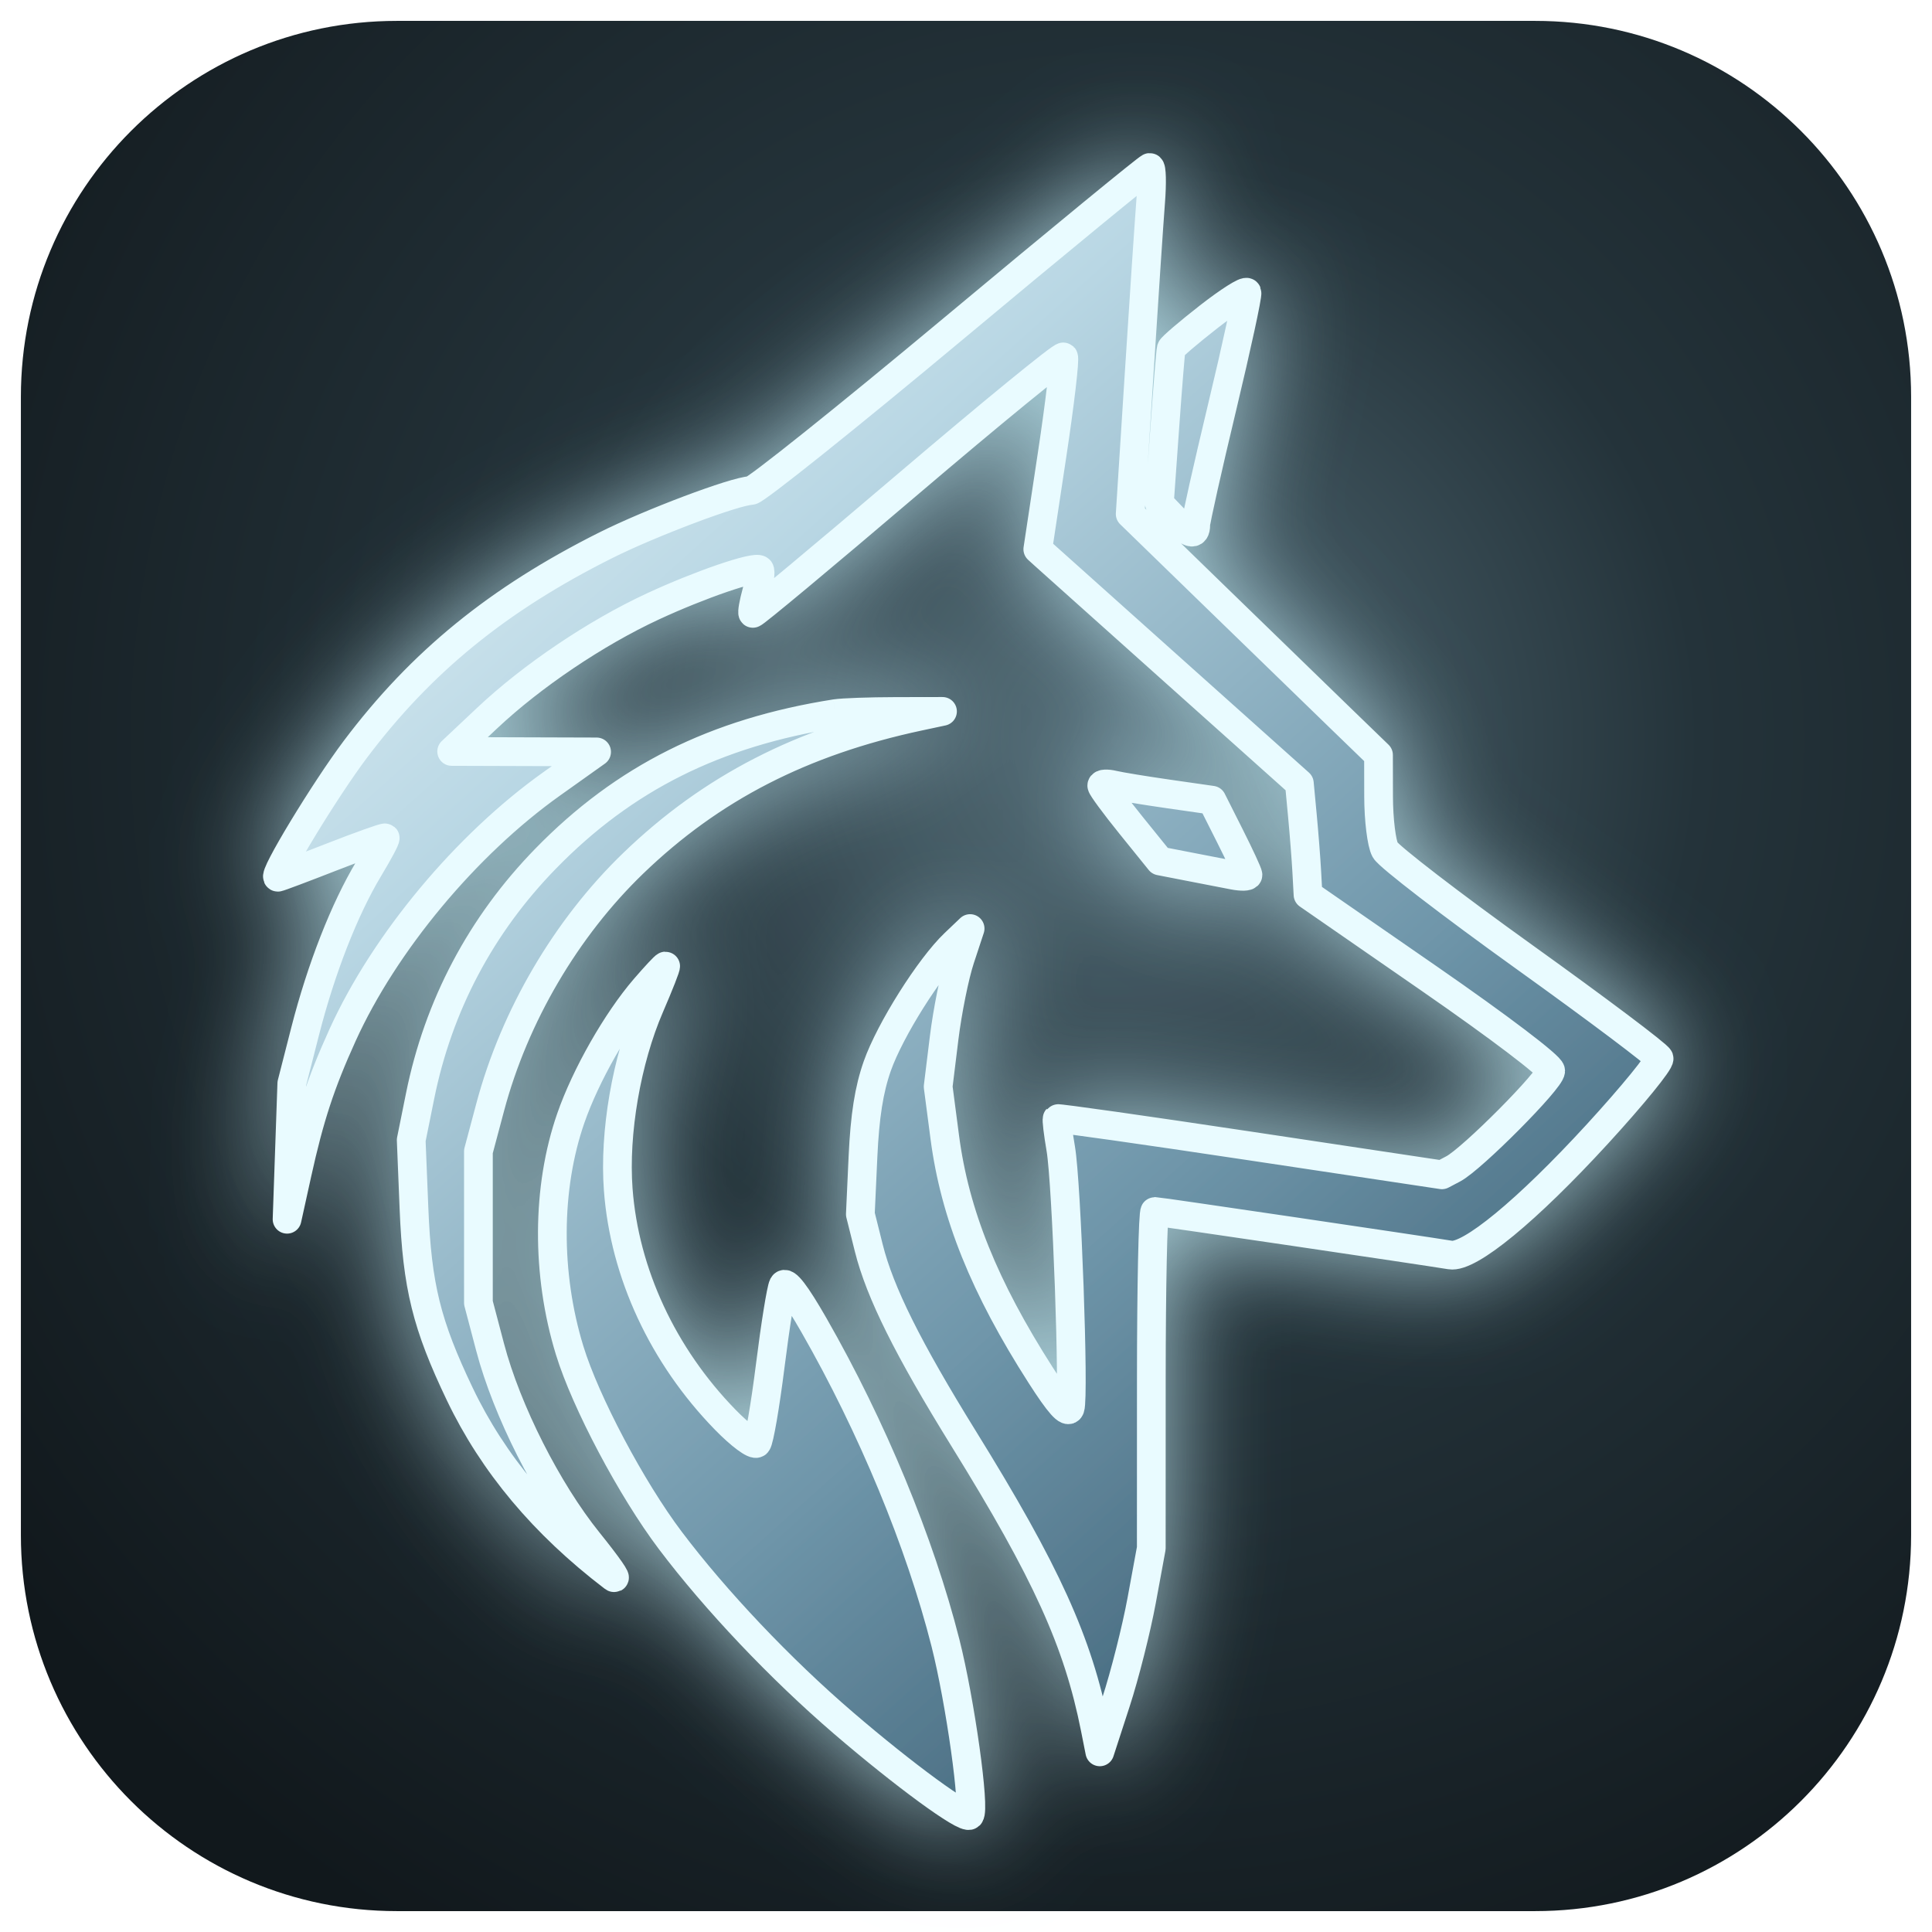
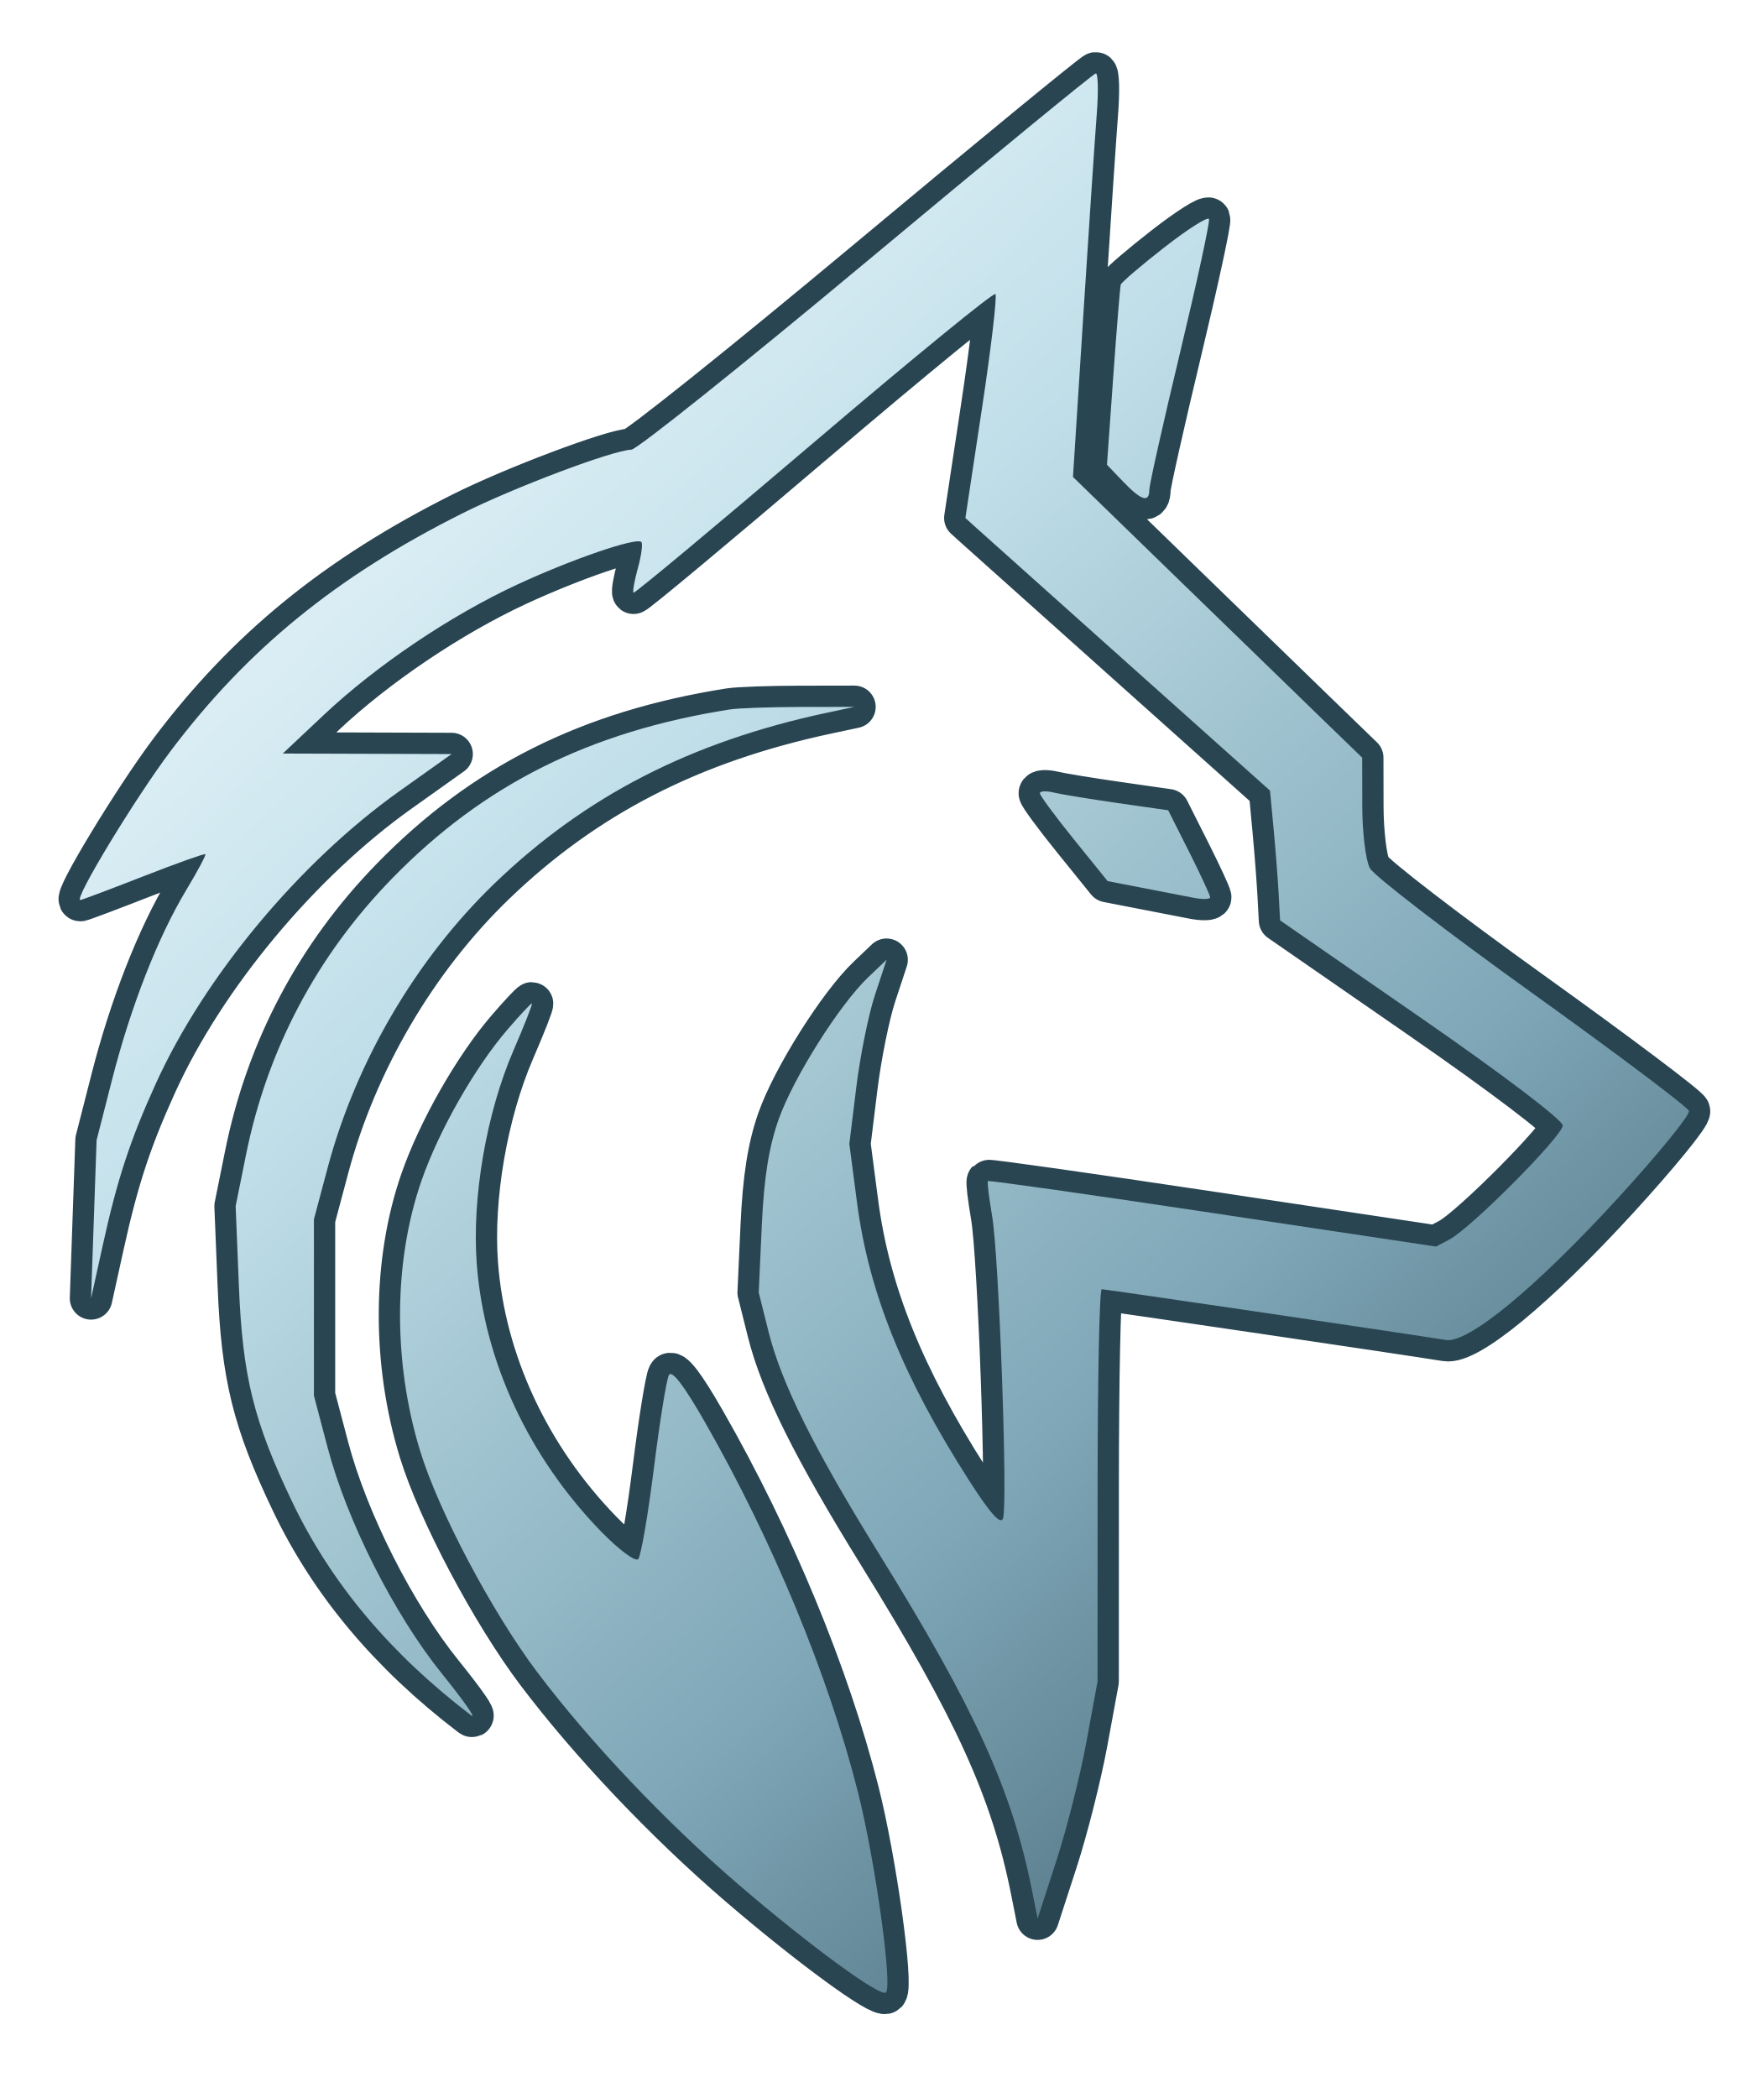
- <svg xmlns="http://www.w3.org/2000/svg" viewBox="80 60 370 370" role="img" aria-label="Joy wolf favicon">
+ <svg xmlns="http://www.w3.org/2000/svg" viewBox="120 80 290 345" role="img" aria-label="Joy wolf favicon">
  <defs>
-     <radialGradient id="bg" cx="58%" cy="38%" r="74%">
-       <stop offset="0" stop-color="#546d78" />
-       <stop offset="0.42" stop-color="#24333a" />
-       <stop offset="1" stop-color="#11181c" />
-     </radialGradient>
-     <linearGradient id="wolf" x1="0" y1="0" x2="0.75" y2="1">
-       <stop offset="0" stop-color="#f4fdff" />
-       <stop offset="0.32" stop-color="#b9d7e4" />
-       <stop offset="0.7" stop-color="#6f96aa" />
-       <stop offset="1" stop-color="#36586d" />
+     <linearGradient id="wolf" x1="0.12" y1="0.06" x2="0.82" y2="0.94">
+       <stop offset="0" stop-color="#f2fbff" />
+       <stop offset="0.34" stop-color="#c1dfe9" />
+       <stop offset="0.72" stop-color="#7fa7b7" />
+       <stop offset="1" stop-color="#4a6b7b" />
    </linearGradient>
-     <filter id="glow" x="-35%" y="-35%" width="170%" height="170%">
-       <feGaussianBlur in="SourceAlpha" stdDeviation="10" result="blur" />
-       <feFlood flood-color="#c9f3ff" flood-opacity="0.82" result="color" />
-       <feComposite in="color" in2="blur" operator="in" result="softGlow" />
-       <feMerge>
-         <feMergeNode in="softGlow" />
-         <feMergeNode in="SourceGraphic" />
-       </feMerge>
-     </filter>
  </defs>
-   <rect x="84" y="64" width="362" height="362" rx="72" fill="url(#bg)" />
-   <path filter="url(#glow)" d="M 262.500 123.015 C 242.150 139.995, 224.748 153.912, 223.830 153.943 C 220.730 154.048, 204.560 160.143, 196 164.432 C 175.362 174.773, 160.670 186.747, 148.059 203.500 C 142.201 211.284, 132.069 228, 133.211 228 C 133.426 228, 138.079 226.251, 143.551 224.112 C 149.023 221.974, 153.620 220.332, 153.767 220.463 C 153.914 220.594, 152.500 223.249, 150.624 226.364 C 145.978 234.079, 141.501 245.519, 138.439 257.500 L 135.884 267.500 135.430 280.500 L 134.976 293.500 136.896 284.785 C 139.292 273.910, 141.391 267.511, 145.609 258.219 C 153.626 240.560, 169.265 221.776, 185.661 210.114 L 194.256 204 180.378 203.957 L 166.500 203.914 173.301 197.515 C 181.890 189.435, 194.059 181.233, 205 176.151 C 213.993 171.973, 224.649 168.315, 225.461 169.127 C 225.728 169.394, 225.475 171.317, 224.900 173.400 C 224.325 175.483, 224 177.313, 224.177 177.466 C 224.355 177.619, 237.692 166.506, 253.815 152.771 C 269.939 139.036, 283.379 128.046, 283.683 128.350 C 283.987 128.654, 283.002 137.065, 281.494 147.041 L 278.751 165.180 280.126 166.427 C 280.882 167.112, 292.152 177.199, 305.171 188.841 L 328.842 210.008 329.430 216.254 C 329.754 219.689, 330.127 224.491, 330.260 226.924 L 330.500 231.348 353.724 247.424 C 367.146 256.716, 376.958 264.164, 376.974 265.073 C 377.002 266.766, 361.916 281.951, 358.324 283.844 L 356.148 284.991 319.433 279.470 C 299.240 276.433, 282.602 274.072, 282.460 274.224 C 282.318 274.376, 282.629 276.975, 283.150 280 C 284.278 286.534, 285.747 327.395, 284.937 329.689 C 284.544 330.802, 282.848 328.900, 279.319 323.392 C 268.504 306.508, 262.860 292.501, 260.931 277.761 L 259.667 268.099 260.815 258.762 C 261.446 253.627, 262.823 246.816, 263.875 243.627 L 265.788 237.829 262.811 240.665 C 258.028 245.220, 250.441 257.261, 248.017 264.142 C 246.429 268.647, 245.629 273.712, 245.271 281.519 L 244.766 292.538 246.388 299.019 C 248.508 307.489, 253.875 318.273, 264.542 335.500 C 280.400 361.110, 286.445 374.429, 289.732 391 L 290.624 395.500 293.712 386 C 295.411 380.775, 297.629 372, 298.642 366.500 L 300.484 356.500 300.492 324.250 C 300.496 306.512, 300.801 292, 301.169 292 C 301.792 292, 352.778 299.524, 357.758 300.351 C 361.398 300.955, 372.433 291.872, 385.917 277.173 C 392.630 269.854, 397.947 263.334, 397.732 262.683 C 397.518 262.032, 385.903 253.296, 371.921 243.269 C 357.940 233.243, 345.944 224.018, 345.265 222.769 C 344.583 221.516, 344.023 216.938, 344.015 212.546 L 344 204.591 336.721 197.546 C 332.717 193.671, 322.017 183.285, 312.942 174.466 L 296.444 158.433 298.134 131.966 C 299.064 117.410, 300.063 102.463, 300.354 98.750 C 300.645 95.037, 300.572 92.032, 300.192 92.072 C 299.811 92.111, 282.850 106.035, 262.500 123.015 M 311.500 120.653 C 307.650 123.658, 304.409 126.428, 304.298 126.808 C 304.186 127.189, 303.631 134.008, 303.064 141.962 L 302.032 156.424 304.703 159.212 C 307.685 162.325, 309 162.725, 309 160.521 C 309 159.707, 311.277 149.550, 314.059 137.948 C 316.842 126.347, 318.979 116.480, 318.809 116.023 C 318.639 115.565, 315.350 117.649, 311.500 120.653 M 240 196.666 C 216.967 200.294, 199.533 209.017, 184.500 224.436 C 172.104 237.151, 163.955 252.562, 160.450 269.919 L 158.751 278.337 159.281 291.419 C 159.886 306.343, 161.703 313.706, 168.063 327 C 174.431 340.311, 184.127 351.882, 197.420 362.034 C 198.476 362.840, 196.345 359.783, 192.683 355.241 C 184.806 345.467, 177.064 330.149, 173.861 318 L 171.621 309.500 171.621 295 L 171.621 280.500 173.888 272 C 178.538 254.567, 188.428 237.711, 201.274 225.323 C 216.225 210.906, 233.591 201.982, 256 197.200 L 260.500 196.240 251.500 196.256 C 246.550 196.265, 241.375 196.450, 240 196.666 M 291 210.445 C 291 210.809, 293.505 214.207, 296.567 217.996 L 302.133 224.886 307.817 225.992 C 310.942 226.601, 314.738 227.337, 316.250 227.629 C 317.762 227.920, 319 227.887, 319 227.554 C 319 227.222, 317.447 223.866, 315.549 220.097 L 312.098 213.244 303.799 212.054 C 299.235 211.400, 294.488 210.621, 293.250 210.324 C 292.012 210.026, 291 210.081, 291 210.445 M 203.493 249.250 C 198.105 255.503, 192.183 265.898, 189.321 274.128 C 184.683 287.462, 184.599 303.965, 189.094 318.615 C 192.139 328.539, 200.945 345.164, 208.367 355 C 217.072 366.537, 229.471 379.614, 241.515 389.960 C 253.142 399.949, 264.831 408.502, 265.686 407.647 C 266.798 406.536, 263.893 385.790, 261.063 374.625 C 256.193 355.417, 247.029 333.273, 235.900 313.825 C 232.433 307.767, 230.474 305.215, 229.992 306.131 C 229.596 306.884, 228.482 313.800, 227.518 321.500 C 226.553 329.200, 225.397 335.898, 224.948 336.384 C 224.496 336.874, 221.790 334.866, 218.884 331.884 C 206.946 319.634, 199.599 303.831, 198.399 287.818 C 197.585 276.967, 199.978 263.056, 204.431 252.750 C 206.273 248.488, 207.639 245, 207.468 245 C 207.296 245, 205.508 246.912, 203.493 249.250" fill="url(#wolf)" stroke="#e9fbff" stroke-width="5.5" stroke-linejoin="round" fill-rule="evenodd" />
+   <path d="M 262.500 123.015 C 242.150 139.995, 224.748 153.912, 223.830 153.943 C 220.730 154.048, 204.560 160.143, 196 164.432 C 175.362 174.773, 160.670 186.747, 148.059 203.500 C 142.201 211.284, 132.069 228, 133.211 228 C 133.426 228, 138.079 226.251, 143.551 224.112 C 149.023 221.974, 153.620 220.332, 153.767 220.463 C 153.914 220.594, 152.500 223.249, 150.624 226.364 C 145.978 234.079, 141.501 245.519, 138.439 257.500 L 135.884 267.500 135.430 280.500 L 134.976 293.500 136.896 284.785 C 139.292 273.910, 141.391 267.511, 145.609 258.219 C 153.626 240.560, 169.265 221.776, 185.661 210.114 L 194.256 204 180.378 203.957 L 166.500 203.914 173.301 197.515 C 181.890 189.435, 194.059 181.233, 205 176.151 C 213.993 171.973, 224.649 168.315, 225.461 169.127 C 225.728 169.394, 225.475 171.317, 224.900 173.400 C 224.325 175.483, 224 177.313, 224.177 177.466 C 224.355 177.619, 237.692 166.506, 253.815 152.771 C 269.939 139.036, 283.379 128.046, 283.683 128.350 C 283.987 128.654, 283.002 137.065, 281.494 147.041 L 278.751 165.180 280.126 166.427 C 280.882 167.112, 292.152 177.199, 305.171 188.841 L 328.842 210.008 329.430 216.254 C 329.754 219.689, 330.127 224.491, 330.260 226.924 L 330.500 231.348 353.724 247.424 C 367.146 256.716, 376.958 264.164, 376.974 265.073 C 377.002 266.766, 361.916 281.951, 358.324 283.844 L 356.148 284.991 319.433 279.470 C 299.240 276.433, 282.602 274.072, 282.460 274.224 C 282.318 274.376, 282.629 276.975, 283.150 280 C 284.278 286.534, 285.747 327.395, 284.937 329.689 C 284.544 330.802, 282.848 328.900, 279.319 323.392 C 268.504 306.508, 262.860 292.501, 260.931 277.761 L 259.667 268.099 260.815 258.762 C 261.446 253.627, 262.823 246.816, 263.875 243.627 L 265.788 237.829 262.811 240.665 C 258.028 245.220, 250.441 257.261, 248.017 264.142 C 246.429 268.647, 245.629 273.712, 245.271 281.519 L 244.766 292.538 246.388 299.019 C 248.508 307.489, 253.875 318.273, 264.542 335.500 C 280.400 361.110, 286.445 374.429, 289.732 391 L 290.624 395.500 293.712 386 C 295.411 380.775, 297.629 372, 298.642 366.500 L 300.484 356.500 300.492 324.250 C 300.496 306.512, 300.801 292, 301.169 292 C 301.792 292, 352.778 299.524, 357.758 300.351 C 361.398 300.955, 372.433 291.872, 385.917 277.173 C 392.630 269.854, 397.947 263.334, 397.732 262.683 C 397.518 262.032, 385.903 253.296, 371.921 243.269 C 357.940 233.243, 345.944 224.018, 345.265 222.769 C 344.583 221.516, 344.023 216.938, 344.015 212.546 L 344 204.591 336.721 197.546 C 332.717 193.671, 322.017 183.285, 312.942 174.466 L 296.444 158.433 298.134 131.966 C 299.064 117.410, 300.063 102.463, 300.354 98.750 C 300.645 95.037, 300.572 92.032, 300.192 92.072 C 299.811 92.111, 282.850 106.035, 262.500 123.015 M 311.500 120.653 C 307.650 123.658, 304.409 126.428, 304.298 126.808 C 304.186 127.189, 303.631 134.008, 303.064 141.962 L 302.032 156.424 304.703 159.212 C 307.685 162.325, 309 162.725, 309 160.521 C 309 159.707, 311.277 149.550, 314.059 137.948 C 316.842 126.347, 318.979 116.480, 318.809 116.023 C 318.639 115.565, 315.350 117.649, 311.500 120.653 M 240 196.666 C 216.967 200.294, 199.533 209.017, 184.500 224.436 C 172.104 237.151, 163.955 252.562, 160.450 269.919 L 158.751 278.337 159.281 291.419 C 159.886 306.343, 161.703 313.706, 168.063 327 C 174.431 340.311, 184.127 351.882, 197.420 362.034 C 198.476 362.840, 196.345 359.783, 192.683 355.241 C 184.806 345.467, 177.064 330.149, 173.861 318 L 171.621 309.500 171.621 295 L 171.621 280.500 173.888 272 C 178.538 254.567, 188.428 237.711, 201.274 225.323 C 216.225 210.906, 233.591 201.982, 256 197.200 L 260.500 196.240 251.500 196.256 C 246.550 196.265, 241.375 196.450, 240 196.666 M 291 210.445 C 291 210.809, 293.505 214.207, 296.567 217.996 L 302.133 224.886 307.817 225.992 C 310.942 226.601, 314.738 227.337, 316.250 227.629 C 317.762 227.920, 319 227.887, 319 227.554 C 319 227.222, 317.447 223.866, 315.549 220.097 L 312.098 213.244 303.799 212.054 C 299.235 211.400, 294.488 210.621, 293.250 210.324 C 292.012 210.026, 291 210.081, 291 210.445 M 203.493 249.250 C 198.105 255.503, 192.183 265.898, 189.321 274.128 C 184.683 287.462, 184.599 303.965, 189.094 318.615 C 192.139 328.539, 200.945 345.164, 208.367 355 C 217.072 366.537, 229.471 379.614, 241.515 389.960 C 253.142 399.949, 264.831 408.502, 265.686 407.647 C 266.798 406.536, 263.893 385.790, 261.063 374.625 C 256.193 355.417, 247.029 333.273, 235.900 313.825 C 232.433 307.767, 230.474 305.215, 229.992 306.131 C 229.596 306.884, 228.482 313.800, 227.518 321.500 C 226.553 329.200, 225.397 335.898, 224.948 336.384 C 224.496 336.874, 221.790 334.866, 218.884 331.884 C 206.946 319.634, 199.599 303.831, 198.399 287.818 C 197.585 276.967, 199.978 263.056, 204.431 252.750 C 206.273 248.488, 207.639 245, 207.468 245 C 207.296 245, 205.508 246.912, 203.493 249.250" fill="url(#wolf)" stroke="#294552" stroke-width="7" stroke-linejoin="round" fill-rule="evenodd" paint-order="stroke fill" />
</svg>
